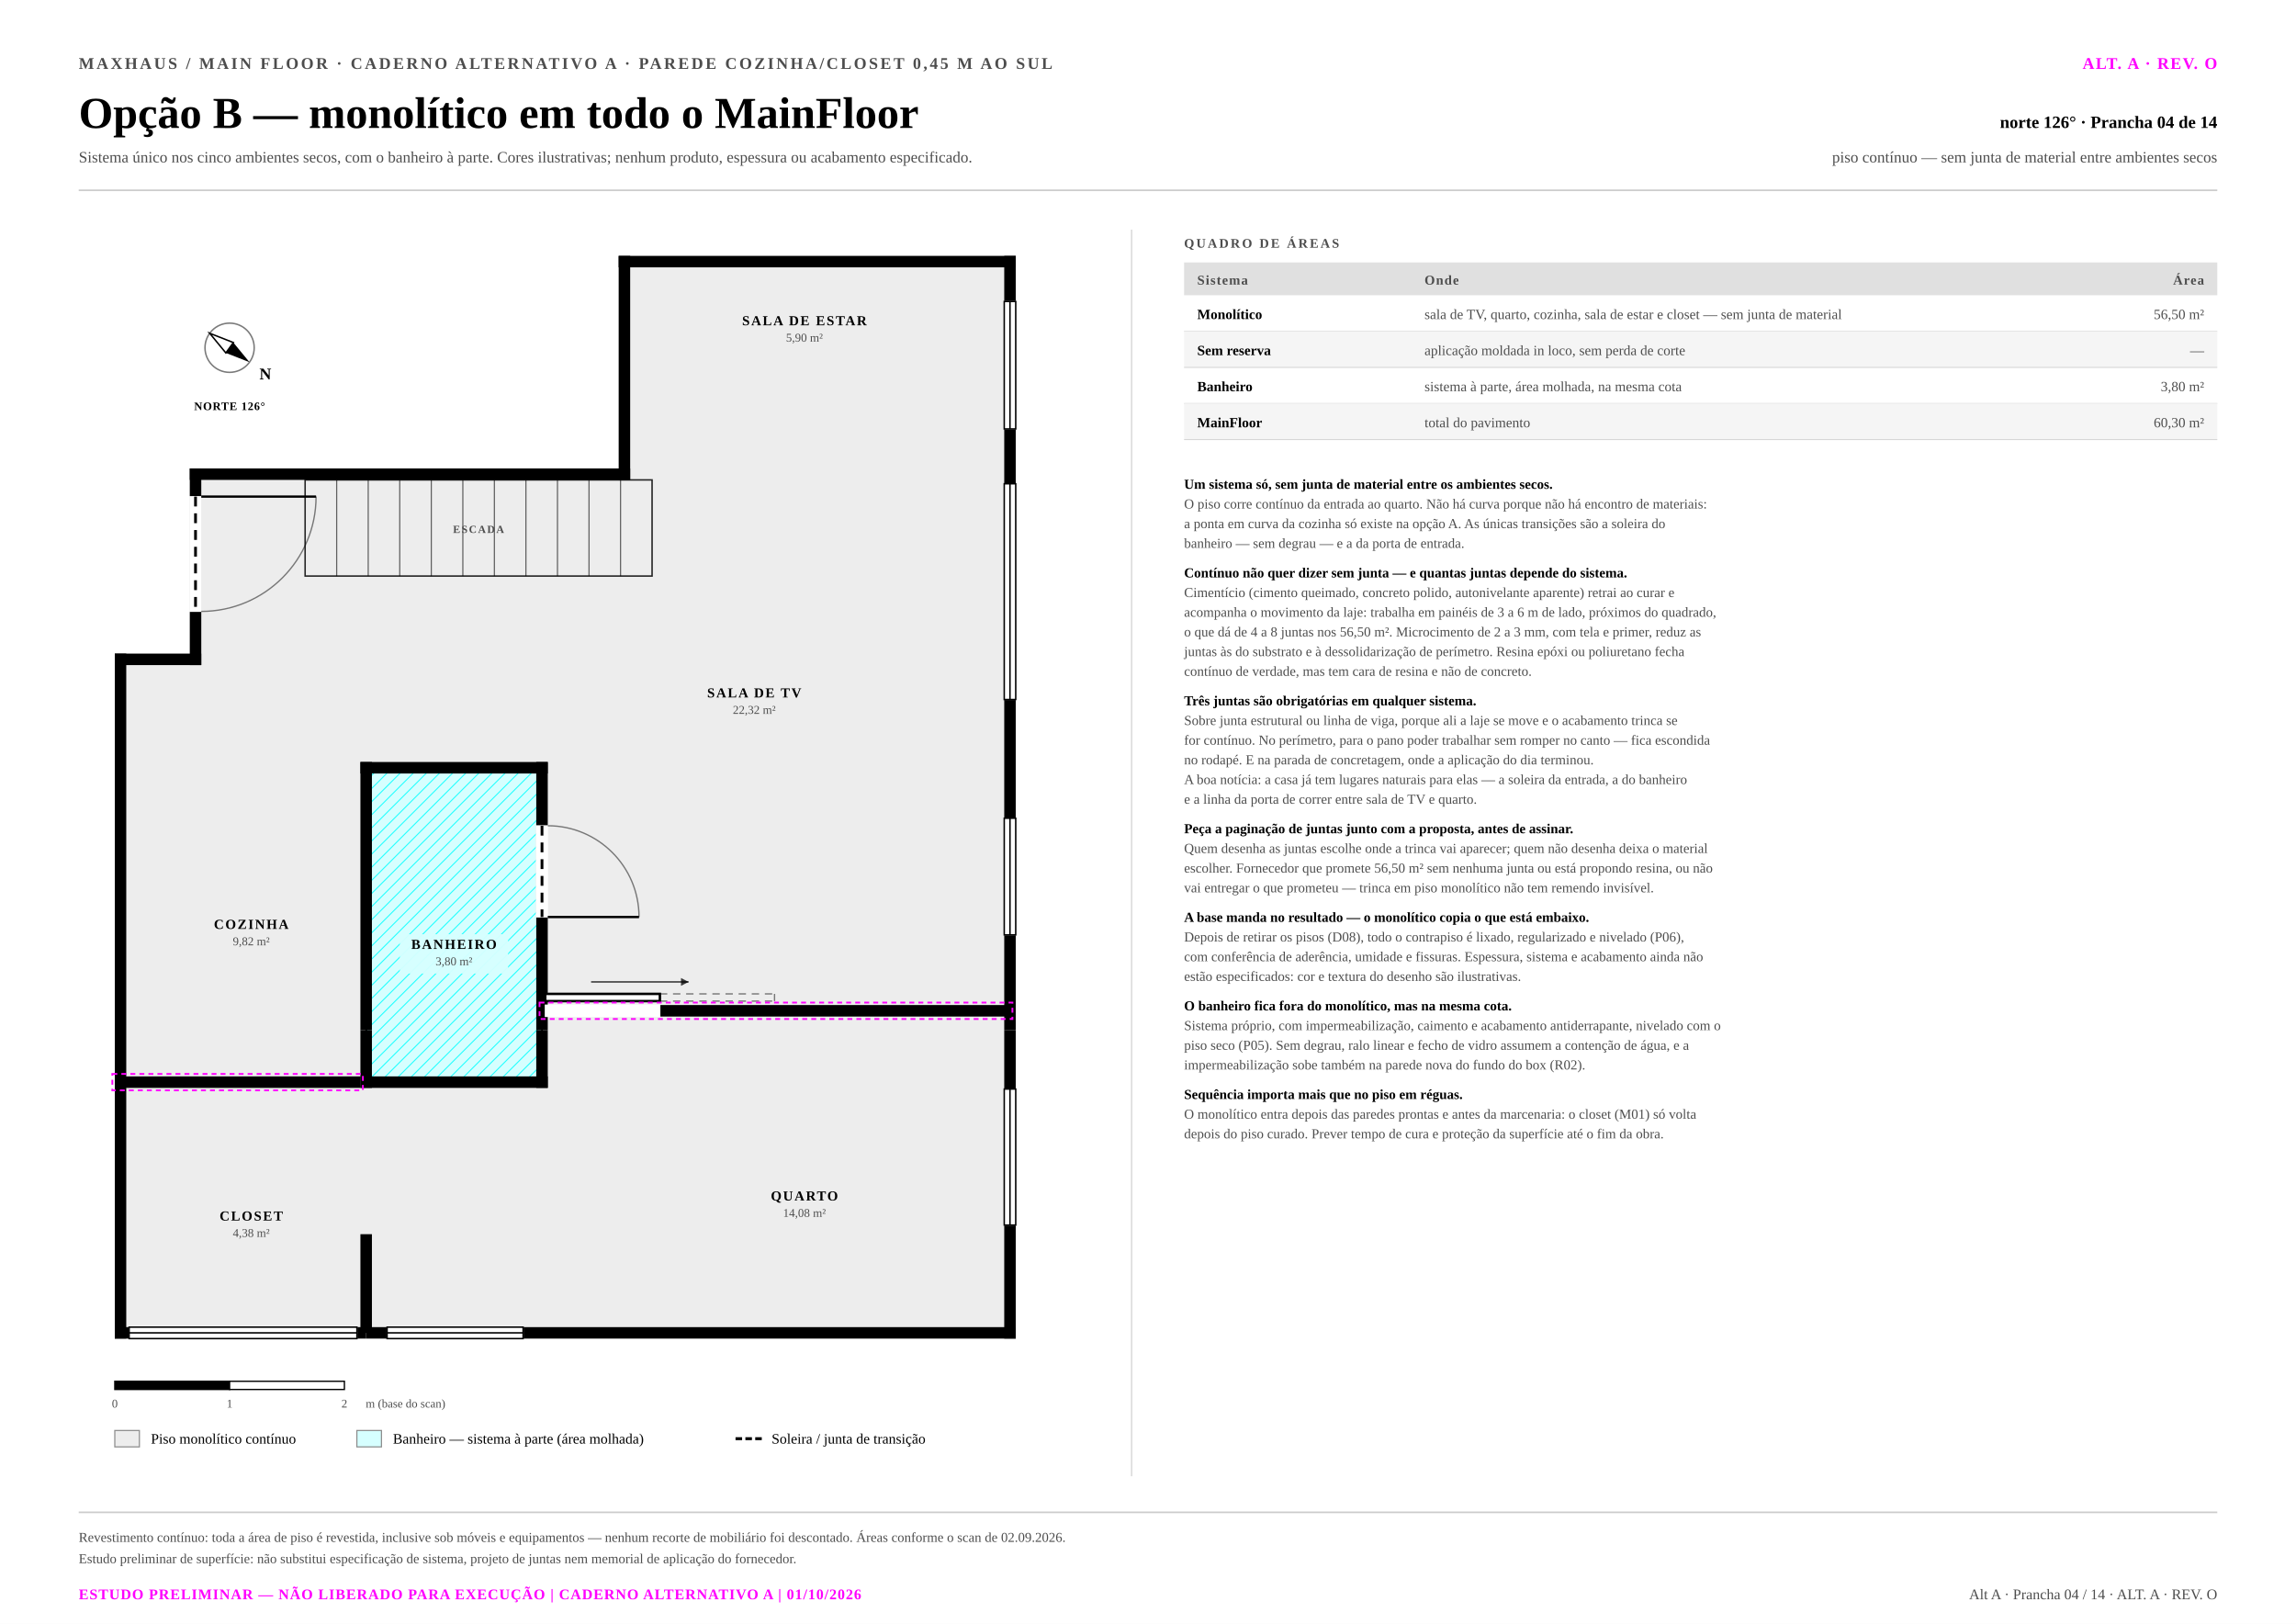
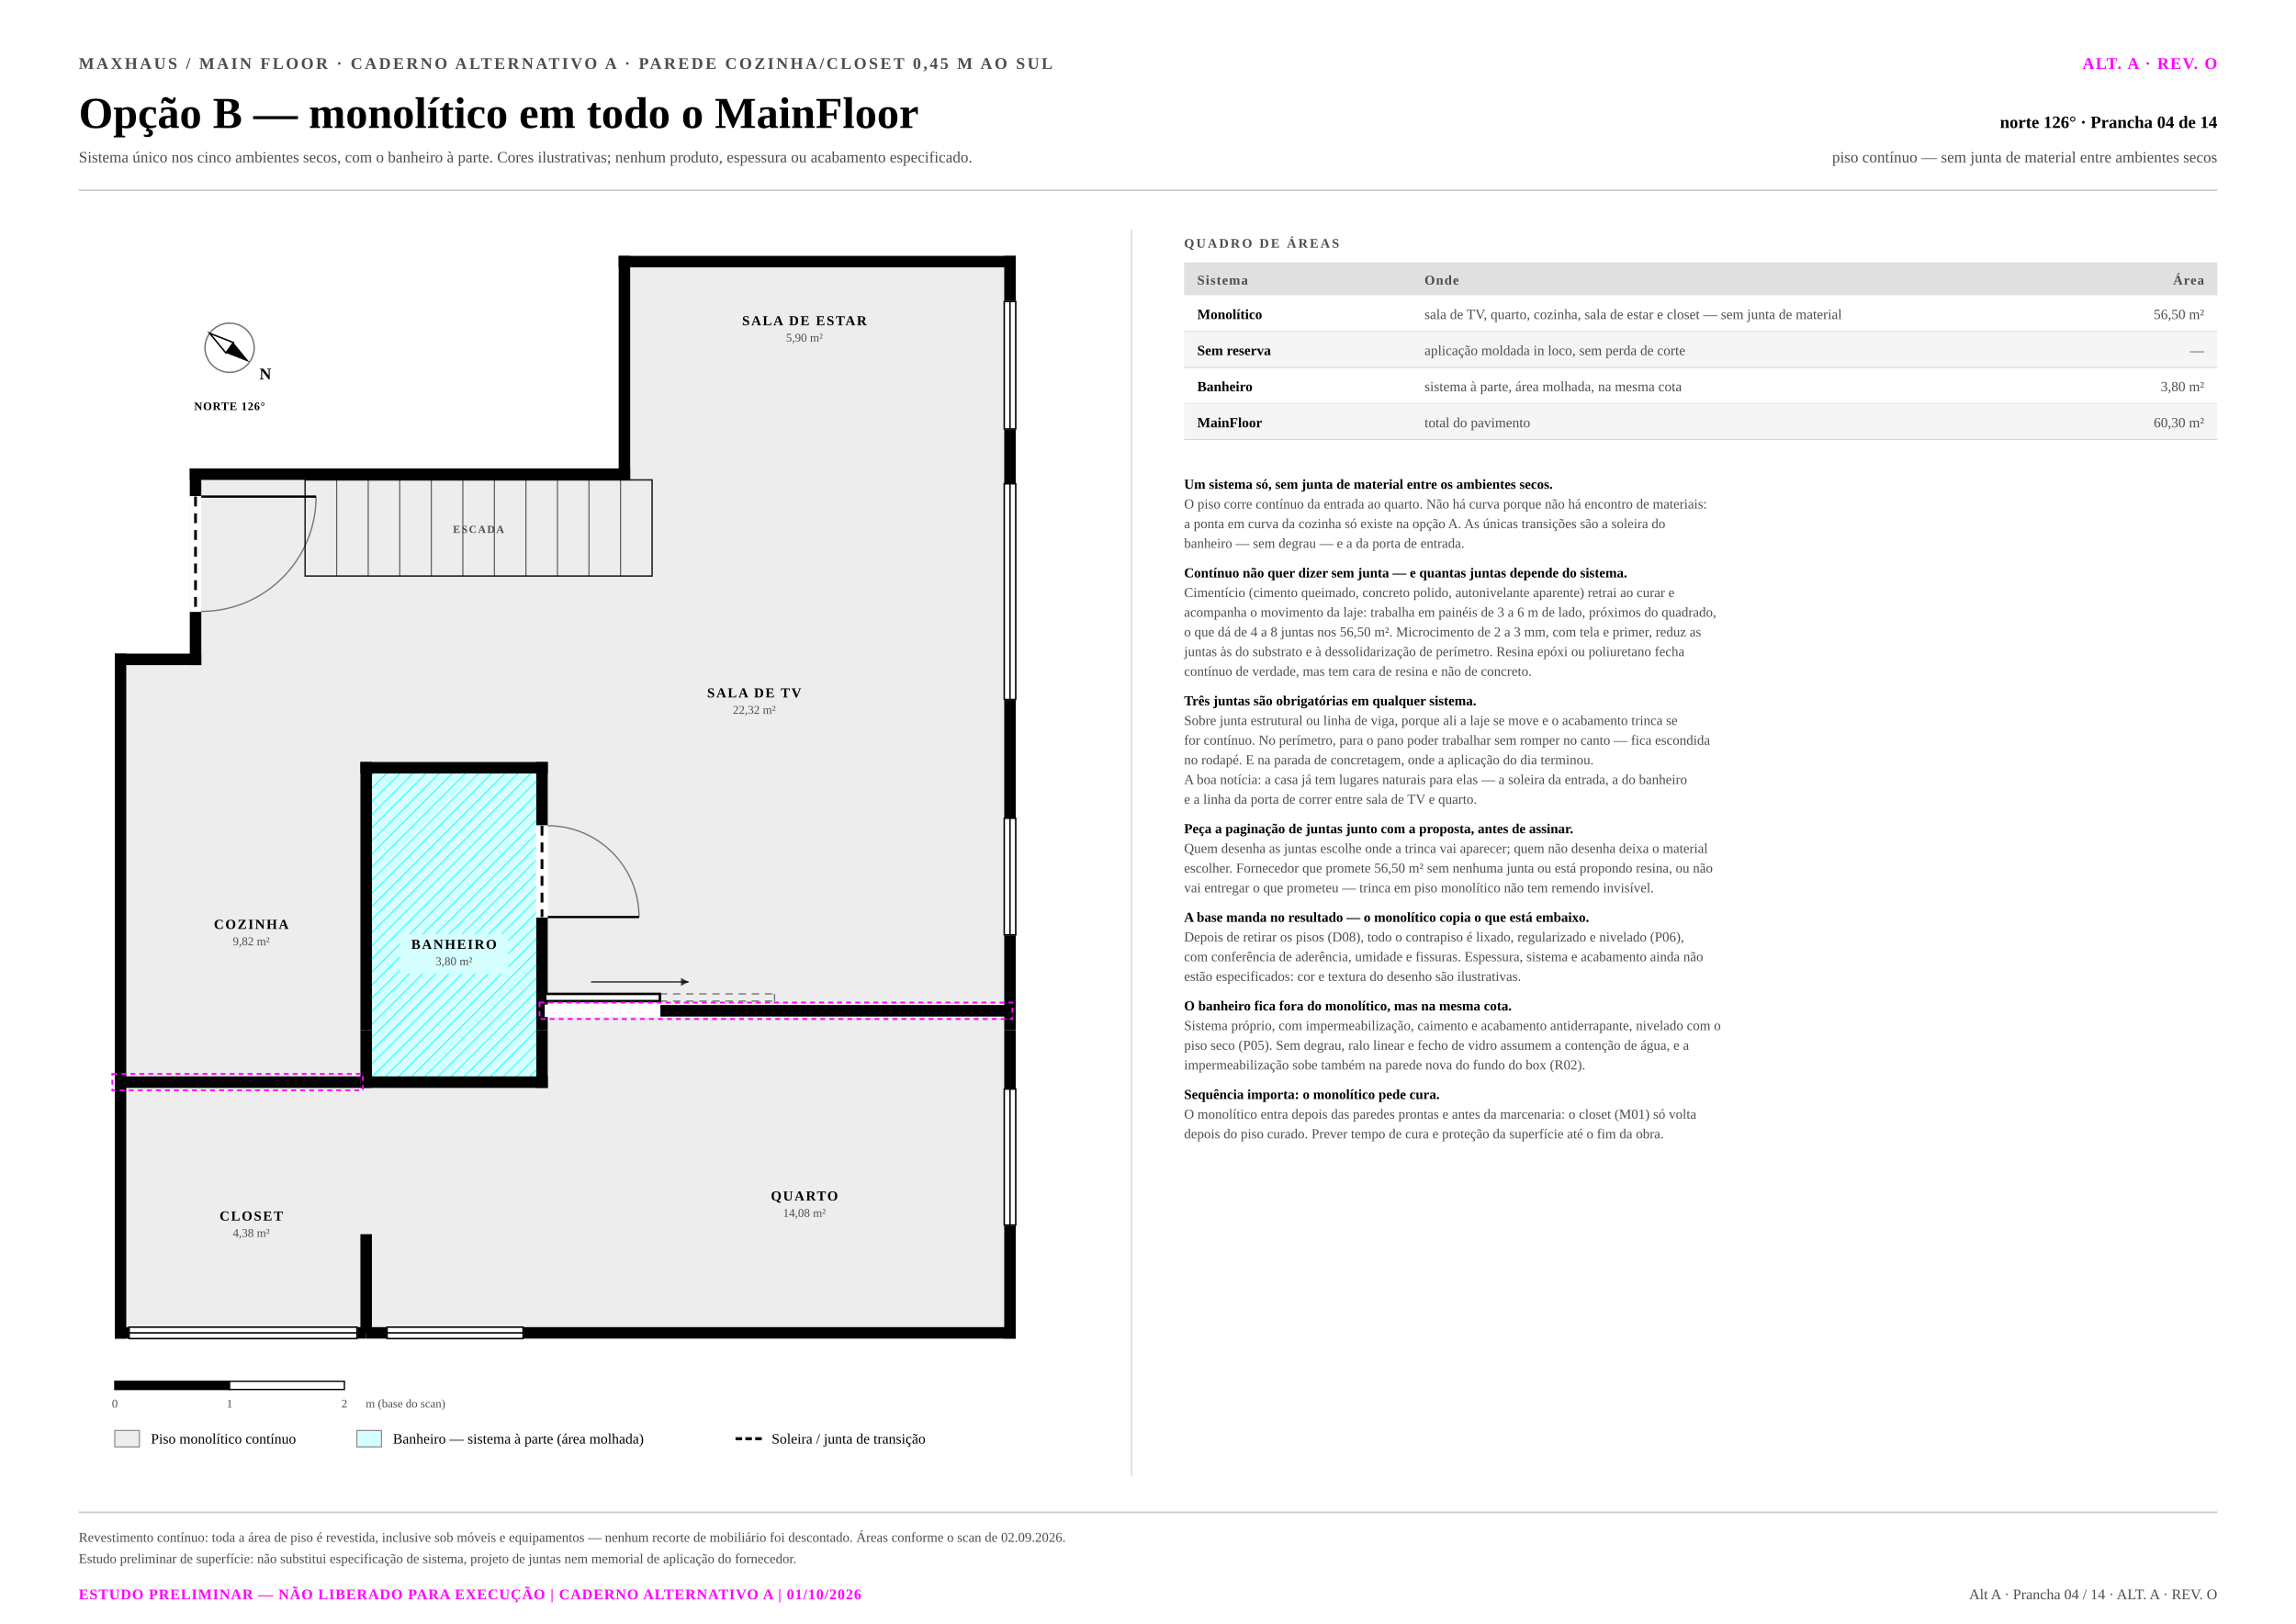
<svg xmlns="http://www.w3.org/2000/svg" viewBox="0 0 1400 990" width="1400" height="990">
  <rect x="0.00" y="0.00" width="1400.00" height="990.00" fill="#ffffff" />
  <text x="48.0" y="42.0" font-family="'Tiempos Text', 'Source Serif 4', Georgia, 'Times New Roman', Times, serif" font-size="10.0" fill="#4d4d4d" font-weight="bold" text-anchor="start" letter-spacing="1.40">MAXHAUS / MAIN FLOOR  ·  CADERNO ALTERNATIVO A  ·  PAREDE COZINHA/CLOSET 0,45 M AO SUL</text>
  <text x="48.0" y="78.0" font-family="'Tiempos Text', 'Source Serif 4', Georgia, 'Times New Roman', Times, serif" font-size="27.0" fill="#000000" font-weight="bold" text-anchor="start">Opção B — monolítico em todo o MainFloor</text>
  <text x="48.0" y="99.0" font-family="'Tiempos Text', 'Source Serif 4', Georgia, 'Times New Roman', Times, serif" font-size="9.6" fill="#4d4d4d" font-weight="normal" text-anchor="start">Sistema único nos cinco ambientes secos, com o banheiro à parte. Cores ilustrativas; nenhum produto, espessura ou acabamento especificado.</text>
  <text x="1352.0" y="42.0" font-family="'Tiempos Text', 'Source Serif 4', Georgia, 'Times New Roman', Times, serif" font-size="10.0" fill="#ff00ff" font-weight="bold" text-anchor="end" letter-spacing="0.80">ALT. A  ·  REV. O</text>
  <text x="1352.0" y="78.0" font-family="'Tiempos Text', 'Source Serif 4', Georgia, 'Times New Roman', Times, serif" font-size="10.5" fill="#000000" font-weight="bold" text-anchor="end">norte 126°  ·  Prancha 04 de 14</text>
  <text x="1352.0" y="99.0" font-family="'Tiempos Text', 'Source Serif 4', Georgia, 'Times New Roman', Times, serif" font-size="9.6" fill="#4d4d4d" font-weight="normal" text-anchor="end">piso contínuo — sem junta de material entre ambientes secos</text>
  <line x1="48.00" y1="116.00" x2="1352.00" y2="116.00" stroke="#cccccc" stroke-width="1.00" />
  <path d="M380.75 159.56 L615.77 159.56 L615.77 812.64 L73.53 812.64 L73.53 401.94 L119.21 401.94 L119.21 289.10 L380.75 289.10 Z" fill="#ededed" />
  <path d="M223.31 468.01 L330.47 468.01 L330.47 659.80 L223.31 659.80 Z" fill="#d6ffff" />
  <line x1="223.31" y1="476.01" x2="231.31" y2="468.01" stroke="#00ffff" stroke-width="0.60" opacity="0.85" />
  <line x1="223.31" y1="484.01" x2="239.31" y2="468.01" stroke="#00ffff" stroke-width="0.60" opacity="0.85" />
  <line x1="223.31" y1="492.01" x2="247.31" y2="468.01" stroke="#00ffff" stroke-width="0.60" opacity="0.85" />
  <line x1="223.31" y1="500.01" x2="255.31" y2="468.01" stroke="#00ffff" stroke-width="0.60" opacity="0.85" />
  <line x1="223.31" y1="508.01" x2="263.31" y2="468.01" stroke="#00ffff" stroke-width="0.60" opacity="0.85" />
  <line x1="223.31" y1="516.01" x2="271.31" y2="468.01" stroke="#00ffff" stroke-width="0.60" opacity="0.85" />
  <line x1="223.31" y1="524.01" x2="279.31" y2="468.01" stroke="#00ffff" stroke-width="0.60" opacity="0.85" />
  <line x1="223.31" y1="532.01" x2="287.31" y2="468.01" stroke="#00ffff" stroke-width="0.60" opacity="0.85" />
  <line x1="223.31" y1="540.01" x2="295.31" y2="468.01" stroke="#00ffff" stroke-width="0.60" opacity="0.85" />
  <line x1="223.31" y1="548.01" x2="303.31" y2="468.01" stroke="#00ffff" stroke-width="0.60" opacity="0.85" />
  <line x1="223.31" y1="556.01" x2="311.31" y2="468.01" stroke="#00ffff" stroke-width="0.60" opacity="0.85" />
  <line x1="223.31" y1="564.01" x2="319.31" y2="468.01" stroke="#00ffff" stroke-width="0.60" opacity="0.85" />
  <line x1="223.31" y1="572.01" x2="327.31" y2="468.01" stroke="#00ffff" stroke-width="0.60" opacity="0.85" />
  <line x1="223.31" y1="580.01" x2="330.47" y2="472.85" stroke="#00ffff" stroke-width="0.60" opacity="0.85" />
  <line x1="223.31" y1="588.01" x2="330.47" y2="480.85" stroke="#00ffff" stroke-width="0.60" opacity="0.85" />
  <line x1="223.31" y1="596.01" x2="330.47" y2="488.85" stroke="#00ffff" stroke-width="0.60" opacity="0.85" />
  <line x1="223.31" y1="604.01" x2="330.47" y2="496.85" stroke="#00ffff" stroke-width="0.60" opacity="0.85" />
  <line x1="223.31" y1="612.01" x2="330.47" y2="504.85" stroke="#00ffff" stroke-width="0.60" opacity="0.85" />
  <line x1="223.31" y1="620.01" x2="330.47" y2="512.85" stroke="#00ffff" stroke-width="0.60" opacity="0.85" />
  <line x1="223.31" y1="628.01" x2="330.47" y2="520.85" stroke="#00ffff" stroke-width="0.60" opacity="0.85" />
  <line x1="223.31" y1="636.01" x2="330.47" y2="528.85" stroke="#00ffff" stroke-width="0.60" opacity="0.85" />
  <line x1="223.31" y1="644.01" x2="330.47" y2="536.85" stroke="#00ffff" stroke-width="0.60" opacity="0.85" />
  <line x1="223.31" y1="652.01" x2="330.47" y2="544.85" stroke="#00ffff" stroke-width="0.60" opacity="0.85" />
  <line x1="223.52" y1="659.80" x2="330.47" y2="552.85" stroke="#00ffff" stroke-width="0.60" opacity="0.85" />
  <line x1="231.52" y1="659.80" x2="330.47" y2="560.85" stroke="#00ffff" stroke-width="0.60" opacity="0.85" />
  <line x1="239.52" y1="659.80" x2="330.47" y2="568.85" stroke="#00ffff" stroke-width="0.60" opacity="0.85" />
  <line x1="247.52" y1="659.80" x2="330.47" y2="576.85" stroke="#00ffff" stroke-width="0.60" opacity="0.85" />
  <line x1="255.52" y1="659.80" x2="330.47" y2="584.85" stroke="#00ffff" stroke-width="0.60" opacity="0.85" />
  <line x1="263.52" y1="659.80" x2="330.47" y2="592.85" stroke="#00ffff" stroke-width="0.60" opacity="0.85" />
  <line x1="271.52" y1="659.80" x2="330.47" y2="600.85" stroke="#00ffff" stroke-width="0.60" opacity="0.85" />
  <line x1="279.52" y1="659.80" x2="330.47" y2="608.85" stroke="#00ffff" stroke-width="0.60" opacity="0.85" />
  <line x1="287.52" y1="659.80" x2="330.47" y2="616.85" stroke="#00ffff" stroke-width="0.60" opacity="0.85" />
  <line x1="295.52" y1="659.80" x2="330.47" y2="624.85" stroke="#00ffff" stroke-width="0.60" opacity="0.85" />
  <line x1="303.52" y1="659.80" x2="330.47" y2="632.85" stroke="#00ffff" stroke-width="0.60" opacity="0.85" />
  <line x1="311.52" y1="659.80" x2="330.47" y2="640.85" stroke="#00ffff" stroke-width="0.60" opacity="0.85" />
  <line x1="319.52" y1="659.80" x2="330.47" y2="648.85" stroke="#00ffff" stroke-width="0.60" opacity="0.85" />
  <line x1="327.52" y1="659.80" x2="330.47" y2="656.85" stroke="#00ffff" stroke-width="0.60" opacity="0.85" />
  <path d="M223.31 468.01 L330.47 468.01 L330.47 659.80 L223.31 659.80 Z" fill="none" stroke="#000000" stroke-width="1.00" />
  <rect x="377.24" y="156.00" width="242.10" height="6.99" fill="#000000" />
  <rect x="115.72" y="285.59" width="268.53" height="6.99" fill="#000000" />
  <rect x="115.72" y="285.59" width="7.01" height="119.89" fill="#000000" />
  <rect x="70.00" y="398.47" width="52.72" height="7.01" fill="#000000" />
  <rect x="223.26" y="809.09" width="396.08" height="6.99" fill="#000000" />
  <rect x="219.77" y="628.12" width="7.01" height="35.11" fill="#000000" />
  <rect x="219.77" y="464.56" width="7.01" height="163.56" fill="#000000" />
  <rect x="330.48" y="612.73" width="285.35" height="7.01" fill="#000000" />
  <rect x="326.99" y="464.56" width="7.01" height="163.56" fill="#000000" />
  <rect x="612.34" y="628.12" width="7.01" height="187.95" fill="#000000" />
  <rect x="70.00" y="809.09" width="153.26" height="6.99" fill="#000000" />
  <rect x="219.77" y="752.43" width="7.01" height="60.16" fill="#000000" />
  <rect x="377.24" y="156.00" width="7.01" height="136.58" fill="#000000" />
  <rect x="326.99" y="628.12" width="7.01" height="35.11" fill="#000000" />
  <rect x="612.34" y="156.00" width="7.01" height="472.12" fill="#000000" />
  <rect x="70.00" y="398.47" width="6.99" height="417.61" fill="#000000" />
  <rect x="219.77" y="464.56" width="114.23" height="7.01" fill="#000000" />
  <rect x="70.00" y="656.23" width="149.77" height="7.01" fill="#000000" />
  <rect x="219.77" y="656.23" width="114.23" height="7.01" fill="#000000" />
  <rect x="612.04" y="183.48" width="7.61" height="78.33" fill="#ffffff" />
  <rect x="612.34" y="183.78" width="7.01" height="77.73" fill="none" stroke="#000000" stroke-width="0.90" />
  <line x1="615.84" y1="183.78" x2="615.84" y2="261.51" stroke="#000000" stroke-width="0.90" />
  <rect x="612.04" y="294.63" width="7.61" height="132.14" fill="#ffffff" />
  <rect x="612.34" y="294.93" width="7.01" height="131.54" fill="none" stroke="#000000" stroke-width="0.90" />
  <line x1="615.84" y1="294.93" x2="615.84" y2="426.46" stroke="#000000" stroke-width="0.90" />
  <rect x="612.04" y="498.53" width="7.61" height="71.73" fill="#ffffff" />
  <rect x="612.34" y="498.83" width="7.01" height="71.13" fill="none" stroke="#000000" stroke-width="0.90" />
  <line x1="615.84" y1="498.83" x2="615.84" y2="569.96" stroke="#000000" stroke-width="0.90" />
  <rect x="612.04" y="663.64" width="7.61" height="83.54" fill="#ffffff" />
  <rect x="612.34" y="663.94" width="7.01" height="82.94" fill="none" stroke="#000000" stroke-width="0.90" />
  <line x1="615.84" y1="663.94" x2="615.84" y2="746.88" stroke="#000000" stroke-width="0.90" />
  <rect x="78.44" y="808.79" width="139.50" height="7.59" fill="#ffffff" />
  <rect x="78.74" y="809.09" width="138.90" height="6.99" fill="none" stroke="#000000" stroke-width="0.90" />
  <line x1="78.74" y1="812.58" x2="217.63" y2="812.58" stroke="#000000" stroke-width="0.90" />
  <rect x="235.73" y="808.79" width="83.54" height="7.59" fill="#ffffff" />
  <rect x="236.03" y="809.09" width="82.94" height="6.99" fill="none" stroke="#000000" stroke-width="0.90" />
  <line x1="236.03" y1="812.58" x2="318.97" y2="812.58" stroke="#000000" stroke-width="0.90" />
  <rect x="115.42" y="302.45" width="7.61" height="70.60" fill="#ffffff" />
  <line x1="122.72" y1="302.75" x2="192.72" y2="302.75" stroke="#000000" stroke-width="1.40" />
  <path d="M 192.72 302.75 A 70.00 70.00 0 0 1 122.72 372.75" fill="none" stroke="#000000" stroke-width="0.8" opacity="0.5" />
  <rect x="326.69" y="503.12" width="7.61" height="56.25" fill="#ffffff" />
  <line x1="333.99" y1="559.07" x2="389.65" y2="559.07" stroke="#000000" stroke-width="1.40" />
  <path d="M 389.65 559.07 A 55.65 55.65 0 0 0 333.99 503.42" fill="none" stroke="#000000" stroke-width="0.8" opacity="0.5" />
  <rect x="332.16" y="612.43" width="70.51" height="7.61" fill="#ffffff" />
  <line x1="402.37" y1="605.93" x2="406.87" y2="605.93" stroke="#000000" stroke-width="0.80" opacity="0.50" />
  <line x1="410.37" y1="605.93" x2="414.87" y2="605.93" stroke="#000000" stroke-width="0.80" opacity="0.50" />
  <line x1="418.37" y1="605.93" x2="422.87" y2="605.93" stroke="#000000" stroke-width="0.80" opacity="0.50" />
  <line x1="426.37" y1="605.93" x2="430.87" y2="605.93" stroke="#000000" stroke-width="0.80" opacity="0.50" />
  <line x1="434.37" y1="605.93" x2="438.87" y2="605.93" stroke="#000000" stroke-width="0.80" opacity="0.50" />
  <line x1="442.37" y1="605.93" x2="446.87" y2="605.93" stroke="#000000" stroke-width="0.80" opacity="0.50" />
  <line x1="450.37" y1="605.93" x2="454.87" y2="605.93" stroke="#000000" stroke-width="0.80" opacity="0.50" />
  <line x1="458.37" y1="605.93" x2="462.87" y2="605.93" stroke="#000000" stroke-width="0.80" opacity="0.50" />
  <line x1="466.37" y1="605.93" x2="470.87" y2="605.93" stroke="#000000" stroke-width="0.80" opacity="0.50" />
  <line x1="402.37" y1="610.33" x2="406.87" y2="610.33" stroke="#000000" stroke-width="0.80" opacity="0.50" />
  <line x1="410.37" y1="610.33" x2="414.87" y2="610.33" stroke="#000000" stroke-width="0.80" opacity="0.50" />
  <line x1="418.37" y1="610.33" x2="422.87" y2="610.33" stroke="#000000" stroke-width="0.80" opacity="0.50" />
  <line x1="426.37" y1="610.33" x2="430.87" y2="610.33" stroke="#000000" stroke-width="0.80" opacity="0.50" />
  <line x1="434.37" y1="610.33" x2="438.87" y2="610.33" stroke="#000000" stroke-width="0.80" opacity="0.50" />
  <line x1="442.37" y1="610.33" x2="446.87" y2="610.33" stroke="#000000" stroke-width="0.80" opacity="0.50" />
  <line x1="450.37" y1="610.33" x2="454.87" y2="610.33" stroke="#000000" stroke-width="0.80" opacity="0.50" />
  <line x1="458.37" y1="610.33" x2="462.87" y2="610.33" stroke="#000000" stroke-width="0.80" opacity="0.50" />
  <line x1="466.37" y1="610.33" x2="470.87" y2="610.33" stroke="#000000" stroke-width="0.80" opacity="0.50" />
  <line x1="402.37" y1="605.93" x2="402.37" y2="610.33" stroke="#000000" stroke-width="0.80" opacity="0.50" />
  <line x1="472.28" y1="605.93" x2="472.28" y2="610.33" stroke="#000000" stroke-width="0.80" opacity="0.50" />
  <rect x="332.46" y="605.93" width="69.91" height="4.40" fill="#ffffff" stroke="#000000" stroke-width="1.50" />
  <line x1="360.42" y1="598.63" x2="419.85" y2="598.63" stroke="#000000" stroke-width="0.90" opacity="0.75" />
  <path d="M 419.85 598.63 L 415.25 596.23 L 415.25 601.03 Z" fill="#000000" opacity="0.75" />
  <rect x="186.05" y="292.58" width="211.56" height="58.61" fill="none" stroke="#000000" stroke-width="0.90" opacity="0.85" />
  <line x1="205.29" y1="292.58" x2="205.29" y2="351.19" stroke="#000000" stroke-width="0.70" opacity="0.60" />
  <line x1="224.52" y1="292.58" x2="224.52" y2="351.19" stroke="#000000" stroke-width="0.70" opacity="0.60" />
  <line x1="243.75" y1="292.58" x2="243.75" y2="351.19" stroke="#000000" stroke-width="0.70" opacity="0.60" />
  <line x1="262.99" y1="292.58" x2="262.99" y2="351.19" stroke="#000000" stroke-width="0.70" opacity="0.60" />
  <line x1="282.22" y1="292.58" x2="282.22" y2="351.19" stroke="#000000" stroke-width="0.70" opacity="0.60" />
  <line x1="301.45" y1="292.58" x2="301.45" y2="351.19" stroke="#000000" stroke-width="0.70" opacity="0.60" />
  <line x1="320.68" y1="292.58" x2="320.68" y2="351.19" stroke="#000000" stroke-width="0.70" opacity="0.60" />
  <line x1="339.92" y1="292.58" x2="339.92" y2="351.19" stroke="#000000" stroke-width="0.70" opacity="0.60" />
  <line x1="359.15" y1="292.58" x2="359.15" y2="351.19" stroke="#000000" stroke-width="0.70" opacity="0.60" />
  <line x1="378.38" y1="292.58" x2="378.38" y2="351.19" stroke="#000000" stroke-width="0.70" opacity="0.60" />
  <text x="291.8" y="324.9" font-family="'Tiempos Text', 'Source Serif 4', Georgia, 'Times New Roman', Times, serif" font-size="6.6" fill="#4d4d4d" font-weight="bold" text-anchor="middle" letter-spacing="0.80">ESCADA</text>
  <circle cx="140.00" cy="212.00" r="15.00" fill="none" stroke="#4d4d4d" stroke-width="0.90" opacity="0.75" />
  <path d="M 152.14 220.82 L 137.71 215.16 L 142.29 208.84 Z" fill="#000000" />
  <path d="M 127.86 203.18 L 137.71 215.16 L 142.29 208.84 Z" fill="#ffffff" stroke="#000000" stroke-width="0.9" />
  <text x="161.8" y="231.3" font-family="'Tiempos Text', 'Source Serif 4', Georgia, 'Times New Roman', Times, serif" font-size="10.0" fill="#000000" font-weight="bold" text-anchor="middle" letter-spacing="0.60">N</text>
  <text x="140.0" y="250.0" font-family="'Tiempos Text', 'Source Serif 4', Georgia, 'Times New Roman', Times, serif" font-size="7.0" fill="#000000" font-weight="bold" text-anchor="middle" letter-spacing="0.40">NORTE 126°</text>
  <path d="M330.49 503.42 L330.49 559.07" fill="none" stroke="#ffffff" stroke-width="3.40" opacity="0.90" />
  <line x1="330.49" y1="503.42" x2="330.49" y2="509.42" stroke="#000000" stroke-width="1.70" stroke-linecap="butt" />
  <line x1="330.49" y1="513.62" x2="330.49" y2="519.62" stroke="#000000" stroke-width="1.70" stroke-linecap="butt" />
  <line x1="330.49" y1="523.82" x2="330.49" y2="529.82" stroke="#000000" stroke-width="1.70" stroke-linecap="butt" />
  <line x1="330.49" y1="534.02" x2="330.49" y2="540.02" stroke="#000000" stroke-width="1.70" stroke-linecap="butt" />
  <line x1="330.49" y1="544.22" x2="330.49" y2="550.22" stroke="#000000" stroke-width="1.70" stroke-linecap="butt" />
  <line x1="330.49" y1="554.42" x2="330.49" y2="559.07" stroke="#000000" stroke-width="1.70" stroke-linecap="butt" />
  <path d="M119.22 302.75 L119.22 372.75" fill="none" stroke="#ffffff" stroke-width="3.40" opacity="0.90" />
  <line x1="119.22" y1="302.75" x2="119.22" y2="308.75" stroke="#000000" stroke-width="1.70" stroke-linecap="butt" />
  <line x1="119.22" y1="312.95" x2="119.22" y2="318.95" stroke="#000000" stroke-width="1.70" stroke-linecap="butt" />
  <line x1="119.22" y1="323.15" x2="119.22" y2="329.15" stroke="#000000" stroke-width="1.70" stroke-linecap="butt" />
  <line x1="119.22" y1="333.35" x2="119.22" y2="339.35" stroke="#000000" stroke-width="1.70" stroke-linecap="butt" />
  <line x1="119.22" y1="343.55" x2="119.22" y2="349.55" stroke="#000000" stroke-width="1.70" stroke-linecap="butt" />
  <line x1="119.22" y1="353.75" x2="119.22" y2="359.75" stroke="#000000" stroke-width="1.70" stroke-linecap="butt" />
  <line x1="119.22" y1="363.95" x2="119.22" y2="369.95" stroke="#000000" stroke-width="1.70" stroke-linecap="butt" />
  <rect x="243.81" y="569.54" width="66.00" height="24.00" fill="#d6ffff" opacity="0.95" />
  <text x="490.5" y="198.3" font-family="'Tiempos Text', 'Source Serif 4', Georgia, 'Times New Roman', Times, serif" font-size="8.4" fill="#000000" font-weight="bold" text-anchor="middle" letter-spacing="0.90">SALA DE ESTAR</text>
  <text x="490.5" y="208.3" font-family="'Tiempos Text', 'Source Serif 4', Georgia, 'Times New Roman', Times, serif" font-size="7.3" fill="#4d4d4d" font-weight="normal" text-anchor="middle">5,90 m²</text>
  <text x="459.9" y="425.2" font-family="'Tiempos Text', 'Source Serif 4', Georgia, 'Times New Roman', Times, serif" font-size="8.4" fill="#000000" font-weight="bold" text-anchor="middle" letter-spacing="0.90">SALA DE TV</text>
  <text x="459.9" y="435.2" font-family="'Tiempos Text', 'Source Serif 4', Georgia, 'Times New Roman', Times, serif" font-size="7.3" fill="#4d4d4d" font-weight="normal" text-anchor="middle">22,32 m²</text>
  <text x="153.2" y="566.3" font-family="'Tiempos Text', 'Source Serif 4', Georgia, 'Times New Roman', Times, serif" font-size="8.4" fill="#000000" font-weight="bold" text-anchor="middle" letter-spacing="0.90">COZINHA</text>
  <text x="153.2" y="576.3" font-family="'Tiempos Text', 'Source Serif 4', Georgia, 'Times New Roman', Times, serif" font-size="7.3" fill="#4d4d4d" font-weight="normal" text-anchor="middle">9,82 m²</text>
  <text x="153.2" y="744.1" font-family="'Tiempos Text', 'Source Serif 4', Georgia, 'Times New Roman', Times, serif" font-size="8.4" fill="#000000" font-weight="bold" text-anchor="middle" letter-spacing="0.90">CLOSET</text>
  <text x="153.2" y="754.1" font-family="'Tiempos Text', 'Source Serif 4', Georgia, 'Times New Roman', Times, serif" font-size="7.3" fill="#4d4d4d" font-weight="normal" text-anchor="middle">4,38 m²</text>
  <text x="490.5" y="731.9" font-family="'Tiempos Text', 'Source Serif 4', Georgia, 'Times New Roman', Times, serif" font-size="8.4" fill="#000000" font-weight="bold" text-anchor="middle" letter-spacing="0.90">QUARTO</text>
  <text x="490.5" y="741.9" font-family="'Tiempos Text', 'Source Serif 4', Georgia, 'Times New Roman', Times, serif" font-size="7.3" fill="#4d4d4d" font-weight="normal" text-anchor="middle">14,08 m²</text>
  <text x="276.8" y="578.5" font-family="'Tiempos Text', 'Source Serif 4', Georgia, 'Times New Roman', Times, serif" font-size="8.4" fill="#000000" font-weight="bold" text-anchor="middle" letter-spacing="0.90">BANHEIRO</text>
  <text x="276.8" y="588.5" font-family="'Tiempos Text', 'Source Serif 4', Georgia, 'Times New Roman', Times, serif" font-size="7.3" fill="#4d4d4d" font-weight="normal" text-anchor="middle">3,80 m²</text>
  <rect x="70.00" y="842.10" width="70.00" height="5.00" fill="#000000" stroke="#000000" stroke-width="0.80" />
  <rect x="140.00" y="842.10" width="70.00" height="5.00" fill="#ffffff" stroke="#000000" stroke-width="0.80" />
  <text x="70.0" y="858.1" font-family="'Tiempos Text', 'Source Serif 4', Georgia, 'Times New Roman', Times, serif" font-size="7.2" fill="#4d4d4d" font-weight="normal" text-anchor="middle">0</text>
  <text x="140.0" y="858.1" font-family="'Tiempos Text', 'Source Serif 4', Georgia, 'Times New Roman', Times, serif" font-size="7.2" fill="#4d4d4d" font-weight="normal" text-anchor="middle">1</text>
  <text x="210.0" y="858.1" font-family="'Tiempos Text', 'Source Serif 4', Georgia, 'Times New Roman', Times, serif" font-size="7.2" fill="#4d4d4d" font-weight="normal" text-anchor="middle">2</text>
  <text x="223.0" y="858.1" font-family="'Tiempos Text', 'Source Serif 4', Georgia, 'Times New Roman', Times, serif" font-size="7.2" fill="#4d4d4d" font-weight="normal" text-anchor="start">m   (base do scan)</text>
  <rect x="70.00" y="872.10" width="15.00" height="10.00" fill="#ededed" stroke="#8c8c8c" stroke-width="0.70" />
  <text x="92.0" y="880.1" font-family="'Tiempos Text', 'Source Serif 4', Georgia, 'Times New Roman', Times, serif" font-size="8.8" fill="#000000" font-weight="normal" text-anchor="start">Piso monolítico contínuo</text>
  <rect x="217.60" y="872.10" width="15.00" height="10.00" fill="#d6ffff" stroke="#8c8c8c" stroke-width="0.70" />
  <text x="239.6" y="880.1" font-family="'Tiempos Text', 'Source Serif 4', Georgia, 'Times New Roman', Times, serif" font-size="8.8" fill="#000000" font-weight="normal" text-anchor="start">Banheiro — sistema à parte (área molhada)</text>
  <line x1="448.50" y1="877.10" x2="452.50" y2="877.10" stroke="#000000" stroke-width="1.80" stroke-linecap="butt" />
  <line x1="454.50" y1="877.10" x2="458.50" y2="877.10" stroke="#000000" stroke-width="1.80" stroke-linecap="butt" />
  <line x1="460.50" y1="877.10" x2="464.50" y2="877.10" stroke="#000000" stroke-width="1.80" stroke-linecap="butt" />
  <text x="470.5" y="880.1" font-family="'Tiempos Text', 'Source Serif 4', Georgia, 'Times New Roman', Times, serif" font-size="8.8" fill="#000000" font-weight="normal" text-anchor="start">Soleira / junta de transição</text>
  <line x1="690.00" y1="140.00" x2="690.00" y2="900.00" stroke="#cccccc" stroke-width="0.80" opacity="0.80" />
  <text x="722.0" y="151.0" font-family="'Tiempos Text', 'Source Serif 4', Georgia, 'Times New Roman', Times, serif" font-size="8.0" fill="#4d4d4d" font-weight="bold" text-anchor="start" letter-spacing="1.20">QUADRO DE ÁREAS</text>
  <rect x="722.00" y="160.00" width="630.00" height="20.00" fill="#e0e0e0" />
  <text x="730.0" y="173.5" font-family="'Tiempos Text', 'Source Serif 4', Georgia, 'Times New Roman', Times, serif" font-size="8.2" fill="#4d4d4d" font-weight="bold" text-anchor="start" letter-spacing="0.60">Sistema</text>
  <text x="868.6" y="173.5" font-family="'Tiempos Text', 'Source Serif 4', Georgia, 'Times New Roman', Times, serif" font-size="8.2" fill="#4d4d4d" font-weight="bold" text-anchor="start" letter-spacing="0.60">Onde</text>
  <text x="1344.0" y="173.5" font-family="'Tiempos Text', 'Source Serif 4', Georgia, 'Times New Roman', Times, serif" font-size="8.2" fill="#4d4d4d" font-weight="bold" text-anchor="end" letter-spacing="0.60">Área</text>
  <text x="730.0" y="194.5" font-family="'Tiempos Text', 'Source Serif 4', Georgia, 'Times New Roman', Times, serif" font-size="8.6" fill="#000000" font-weight="bold" text-anchor="start">Monolítico</text>
  <text x="868.6" y="194.5" font-family="'Tiempos Text', 'Source Serif 4', Georgia, 'Times New Roman', Times, serif" font-size="8.6" fill="#4d4d4d" font-weight="normal" text-anchor="start">sala de TV, quarto, cozinha, sala de estar e closet — sem junta de material</text>
  <text x="1344.0" y="194.5" font-family="'Tiempos Text', 'Source Serif 4', Georgia, 'Times New Roman', Times, serif" font-size="8.6" fill="#4d4d4d" font-weight="normal" text-anchor="end">56,50 m²</text>
  <line x1="722.00" y1="202.00" x2="1352.00" y2="202.00" stroke="#cccccc" stroke-width="0.60" opacity="0.80" />
  <rect x="722.00" y="202.00" width="630.00" height="22.00" fill="#f5f5f5" />
  <text x="730.0" y="216.5" font-family="'Tiempos Text', 'Source Serif 4', Georgia, 'Times New Roman', Times, serif" font-size="8.6" fill="#000000" font-weight="bold" text-anchor="start">Sem reserva</text>
  <text x="868.6" y="216.5" font-family="'Tiempos Text', 'Source Serif 4', Georgia, 'Times New Roman', Times, serif" font-size="8.6" fill="#4d4d4d" font-weight="normal" text-anchor="start">aplicação moldada in loco, sem perda de corte</text>
  <text x="1344.0" y="216.5" font-family="'Tiempos Text', 'Source Serif 4', Georgia, 'Times New Roman', Times, serif" font-size="8.6" fill="#4d4d4d" font-weight="normal" text-anchor="end">—</text>
  <line x1="722.00" y1="224.00" x2="1352.00" y2="224.00" stroke="#cccccc" stroke-width="0.60" opacity="0.80" />
  <text x="730.0" y="238.5" font-family="'Tiempos Text', 'Source Serif 4', Georgia, 'Times New Roman', Times, serif" font-size="8.6" fill="#000000" font-weight="bold" text-anchor="start">Banheiro</text>
  <text x="868.6" y="238.5" font-family="'Tiempos Text', 'Source Serif 4', Georgia, 'Times New Roman', Times, serif" font-size="8.6" fill="#4d4d4d" font-weight="normal" text-anchor="start">sistema à parte, área molhada, na mesma cota</text>
  <text x="1344.0" y="238.5" font-family="'Tiempos Text', 'Source Serif 4', Georgia, 'Times New Roman', Times, serif" font-size="8.6" fill="#4d4d4d" font-weight="normal" text-anchor="end">3,80 m²</text>
  <line x1="722.00" y1="246.00" x2="1352.00" y2="246.00" stroke="#cccccc" stroke-width="0.60" opacity="0.80" />
  <rect x="722.00" y="246.00" width="630.00" height="22.00" fill="#f5f5f5" />
  <text x="730.0" y="260.5" font-family="'Tiempos Text', 'Source Serif 4', Georgia, 'Times New Roman', Times, serif" font-size="8.6" fill="#000000" font-weight="bold" text-anchor="start">MainFloor</text>
  <text x="868.6" y="260.5" font-family="'Tiempos Text', 'Source Serif 4', Georgia, 'Times New Roman', Times, serif" font-size="8.6" fill="#4d4d4d" font-weight="normal" text-anchor="start">total do pavimento</text>
  <text x="1344.0" y="260.5" font-family="'Tiempos Text', 'Source Serif 4', Georgia, 'Times New Roman', Times, serif" font-size="8.6" fill="#4d4d4d" font-weight="normal" text-anchor="end">60,30 m²</text>
  <line x1="722.00" y1="268.00" x2="1352.00" y2="268.00" stroke="#cccccc" stroke-width="0.60" opacity="0.80" />
  <text x="722.0" y="298.0" font-family="'Tiempos Text', 'Source Serif 4', Georgia, 'Times New Roman', Times, serif" font-size="8.4" fill="#000000" font-weight="bold" text-anchor="start">Um sistema só, sem junta de material entre os ambientes secos.</text>
  <text x="722.0" y="310.0" font-family="'Tiempos Text', 'Source Serif 4', Georgia, 'Times New Roman', Times, serif" font-size="8.4" fill="#4d4d4d" font-weight="normal" text-anchor="start">O piso corre contínuo da entrada ao quarto. Não há curva porque não há encontro de materiais:</text>
  <text x="722.0" y="322.0" font-family="'Tiempos Text', 'Source Serif 4', Georgia, 'Times New Roman', Times, serif" font-size="8.4" fill="#4d4d4d" font-weight="normal" text-anchor="start">a ponta em curva da cozinha só existe na opção A. As únicas transições são a soleira do</text>
  <text x="722.0" y="334.0" font-family="'Tiempos Text', 'Source Serif 4', Georgia, 'Times New Roman', Times, serif" font-size="8.4" fill="#4d4d4d" font-weight="normal" text-anchor="start">banheiro — sem degrau — e a da porta de entrada.</text>
  <text x="722.0" y="352.0" font-family="'Tiempos Text', 'Source Serif 4', Georgia, 'Times New Roman', Times, serif" font-size="8.4" fill="#000000" font-weight="bold" text-anchor="start">Contínuo não quer dizer sem junta — e quantas juntas depende do sistema.</text>
  <text x="722.0" y="364.0" font-family="'Tiempos Text', 'Source Serif 4', Georgia, 'Times New Roman', Times, serif" font-size="8.4" fill="#4d4d4d" font-weight="normal" text-anchor="start">Cimentício (cimento queimado, concreto polido, autonivelante aparente) retrai ao curar e</text>
  <text x="722.0" y="376.0" font-family="'Tiempos Text', 'Source Serif 4', Georgia, 'Times New Roman', Times, serif" font-size="8.4" fill="#4d4d4d" font-weight="normal" text-anchor="start">acompanha o movimento da laje: trabalha em painéis de 3 a 6 m de lado, próximos do quadrado,</text>
  <text x="722.0" y="388.0" font-family="'Tiempos Text', 'Source Serif 4', Georgia, 'Times New Roman', Times, serif" font-size="8.4" fill="#4d4d4d" font-weight="normal" text-anchor="start">o que dá de 4 a 8 juntas nos 56,50 m². Microcimento de 2 a 3 mm, com tela e primer, reduz as</text>
  <text x="722.0" y="400.0" font-family="'Tiempos Text', 'Source Serif 4', Georgia, 'Times New Roman', Times, serif" font-size="8.4" fill="#4d4d4d" font-weight="normal" text-anchor="start">juntas às do substrato e à dessolidarização de perímetro. Resina epóxi ou poliuretano fecha</text>
  <text x="722.0" y="412.0" font-family="'Tiempos Text', 'Source Serif 4', Georgia, 'Times New Roman', Times, serif" font-size="8.4" fill="#4d4d4d" font-weight="normal" text-anchor="start">contínuo de verdade, mas tem cara de resina e não de concreto.</text>
  <text x="722.0" y="430.0" font-family="'Tiempos Text', 'Source Serif 4', Georgia, 'Times New Roman', Times, serif" font-size="8.4" fill="#000000" font-weight="bold" text-anchor="start">Três juntas são obrigatórias em qualquer sistema.</text>
  <text x="722.0" y="442.0" font-family="'Tiempos Text', 'Source Serif 4', Georgia, 'Times New Roman', Times, serif" font-size="8.4" fill="#4d4d4d" font-weight="normal" text-anchor="start">Sobre junta estrutural ou linha de viga, porque ali a laje se move e o acabamento trinca se</text>
  <text x="722.0" y="454.0" font-family="'Tiempos Text', 'Source Serif 4', Georgia, 'Times New Roman', Times, serif" font-size="8.4" fill="#4d4d4d" font-weight="normal" text-anchor="start">for contínuo. No perímetro, para o pano poder trabalhar sem romper no canto — fica escondida</text>
  <text x="722.0" y="466.0" font-family="'Tiempos Text', 'Source Serif 4', Georgia, 'Times New Roman', Times, serif" font-size="8.4" fill="#4d4d4d" font-weight="normal" text-anchor="start">no rodapé. E na parada de concretagem, onde a aplicação do dia terminou.</text>
  <text x="722.0" y="478.0" font-family="'Tiempos Text', 'Source Serif 4', Georgia, 'Times New Roman', Times, serif" font-size="8.4" fill="#4d4d4d" font-weight="normal" text-anchor="start">A boa notícia: a casa já tem lugares naturais para elas — a soleira da entrada, a do banheiro</text>
  <text x="722.0" y="490.0" font-family="'Tiempos Text', 'Source Serif 4', Georgia, 'Times New Roman', Times, serif" font-size="8.4" fill="#4d4d4d" font-weight="normal" text-anchor="start">e a linha da porta de correr entre sala de TV e quarto.</text>
  <text x="722.0" y="508.0" font-family="'Tiempos Text', 'Source Serif 4', Georgia, 'Times New Roman', Times, serif" font-size="8.4" fill="#000000" font-weight="bold" text-anchor="start">Peça a paginação de juntas junto com a proposta, antes de assinar.</text>
  <text x="722.0" y="520.0" font-family="'Tiempos Text', 'Source Serif 4', Georgia, 'Times New Roman', Times, serif" font-size="8.4" fill="#4d4d4d" font-weight="normal" text-anchor="start">Quem desenha as juntas escolhe onde a trinca vai aparecer; quem não desenha deixa o material</text>
  <text x="722.0" y="532.0" font-family="'Tiempos Text', 'Source Serif 4', Georgia, 'Times New Roman', Times, serif" font-size="8.4" fill="#4d4d4d" font-weight="normal" text-anchor="start">escolher. Fornecedor que promete 56,50 m² sem nenhuma junta ou está propondo resina, ou não</text>
  <text x="722.0" y="544.0" font-family="'Tiempos Text', 'Source Serif 4', Georgia, 'Times New Roman', Times, serif" font-size="8.4" fill="#4d4d4d" font-weight="normal" text-anchor="start">vai entregar o que prometeu — trinca em piso monolítico não tem remendo invisível.</text>
  <text x="722.0" y="562.0" font-family="'Tiempos Text', 'Source Serif 4', Georgia, 'Times New Roman', Times, serif" font-size="8.4" fill="#000000" font-weight="bold" text-anchor="start">A base manda no resultado — o monolítico copia o que está embaixo.</text>
  <text x="722.0" y="574.0" font-family="'Tiempos Text', 'Source Serif 4', Georgia, 'Times New Roman', Times, serif" font-size="8.4" fill="#4d4d4d" font-weight="normal" text-anchor="start">Depois de retirar os pisos (D08), todo o contrapiso é lixado, regularizado e nivelado (P06),</text>
  <text x="722.0" y="586.0" font-family="'Tiempos Text', 'Source Serif 4', Georgia, 'Times New Roman', Times, serif" font-size="8.4" fill="#4d4d4d" font-weight="normal" text-anchor="start">com conferência de aderência, umidade e fissuras. Espessura, sistema e acabamento ainda não</text>
  <text x="722.0" y="598.0" font-family="'Tiempos Text', 'Source Serif 4', Georgia, 'Times New Roman', Times, serif" font-size="8.4" fill="#4d4d4d" font-weight="normal" text-anchor="start">estão especificados: cor e textura do desenho são ilustrativas.</text>
  <text x="722.0" y="616.0" font-family="'Tiempos Text', 'Source Serif 4', Georgia, 'Times New Roman', Times, serif" font-size="8.4" fill="#000000" font-weight="bold" text-anchor="start">O banheiro fica fora do monolítico, mas na mesma cota.</text>
  <text x="722.0" y="628.0" font-family="'Tiempos Text', 'Source Serif 4', Georgia, 'Times New Roman', Times, serif" font-size="8.4" fill="#4d4d4d" font-weight="normal" text-anchor="start">Sistema próprio, com impermeabilização, caimento e acabamento antiderrapante, nivelado com o</text>
  <text x="722.0" y="640.0" font-family="'Tiempos Text', 'Source Serif 4', Georgia, 'Times New Roman', Times, serif" font-size="8.4" fill="#4d4d4d" font-weight="normal" text-anchor="start">piso seco (P05). Sem degrau, ralo linear e fecho de vidro assumem a contenção de água, e a</text>
  <text x="722.0" y="652.0" font-family="'Tiempos Text', 'Source Serif 4', Georgia, 'Times New Roman', Times, serif" font-size="8.4" fill="#4d4d4d" font-weight="normal" text-anchor="start">impermeabilização sobe também na parede nova do fundo do box (R02).</text>
-   <text x="722.0" y="670.0" font-family="'Tiempos Text', 'Source Serif 4', Georgia, 'Times New Roman', Times, serif" font-size="8.4" fill="#000000" font-weight="bold" text-anchor="start">Sequência importa mais que no piso em réguas.</text>
+   <text x="722.0" y="670.0" font-family="'Tiempos Text', 'Source Serif 4', Georgia, 'Times New Roman', Times, serif" font-size="8.4" fill="#000000" font-weight="bold" text-anchor="start">Sequência importa: o monolítico pede cura.</text>
  <text x="722.0" y="682.0" font-family="'Tiempos Text', 'Source Serif 4', Georgia, 'Times New Roman', Times, serif" font-size="8.4" fill="#4d4d4d" font-weight="normal" text-anchor="start">O monolítico entra depois das paredes prontas e antes da marcenaria: o closet (M01) só volta</text>
  <text x="722.0" y="694.0" font-family="'Tiempos Text', 'Source Serif 4', Georgia, 'Times New Roman', Times, serif" font-size="8.4" fill="#4d4d4d" font-weight="normal" text-anchor="start">depois do piso curado. Prever tempo de cura e proteção da superfície até o fim da obra.</text>
  <line x1="48.00" y1="922.00" x2="1352.00" y2="922.00" stroke="#cccccc" stroke-width="1.00" />
  <text x="48.0" y="940.0" font-family="'Tiempos Text', 'Source Serif 4', Georgia, 'Times New Roman', Times, serif" font-size="8.3" fill="#4d4d4d" font-weight="normal" text-anchor="start">Revestimento contínuo: toda a área de piso é revestida, inclusive sob móveis e equipamentos — nenhum recorte de mobiliário foi descontado. Áreas conforme o scan de 02.09.2026.</text>
  <text x="48.0" y="953.0" font-family="'Tiempos Text', 'Source Serif 4', Georgia, 'Times New Roman', Times, serif" font-size="8.3" fill="#4d4d4d" font-weight="normal" text-anchor="start">Estudo preliminar de superfície: não substitui especificação de sistema, projeto de juntas nem memorial de aplicação do fornecedor.</text>
  <text x="48.0" y="975.0" font-family="'Tiempos Text', 'Source Serif 4', Georgia, 'Times New Roman', Times, serif" font-size="9.0" fill="#ff00ff" font-weight="bold" text-anchor="start" letter-spacing="0.50">ESTUDO PRELIMINAR — NÃO LIBERADO PARA EXECUÇÃO   |   CADERNO ALTERNATIVO A   |   01/10/2026</text>
  <text x="1352.0" y="975.0" font-family="'Tiempos Text', 'Source Serif 4', Georgia, 'Times New Roman', Times, serif" font-size="9.0" fill="#4d4d4d" font-weight="normal" text-anchor="end">Alt A · Prancha 04 / 14   ·   ALT. A  ·  REV. O</text>
  <rect x="68.50" y="654.73" width="152.77" height="10.01" fill="none" stroke="#ff00ff" stroke-width="1.10" stroke-dasharray="3 2.5" />
  <rect x="328.98" y="611.23" width="288.35" height="10.01" fill="none" stroke="#ff00ff" stroke-width="1.10" stroke-dasharray="3 2.5" />
</svg>
